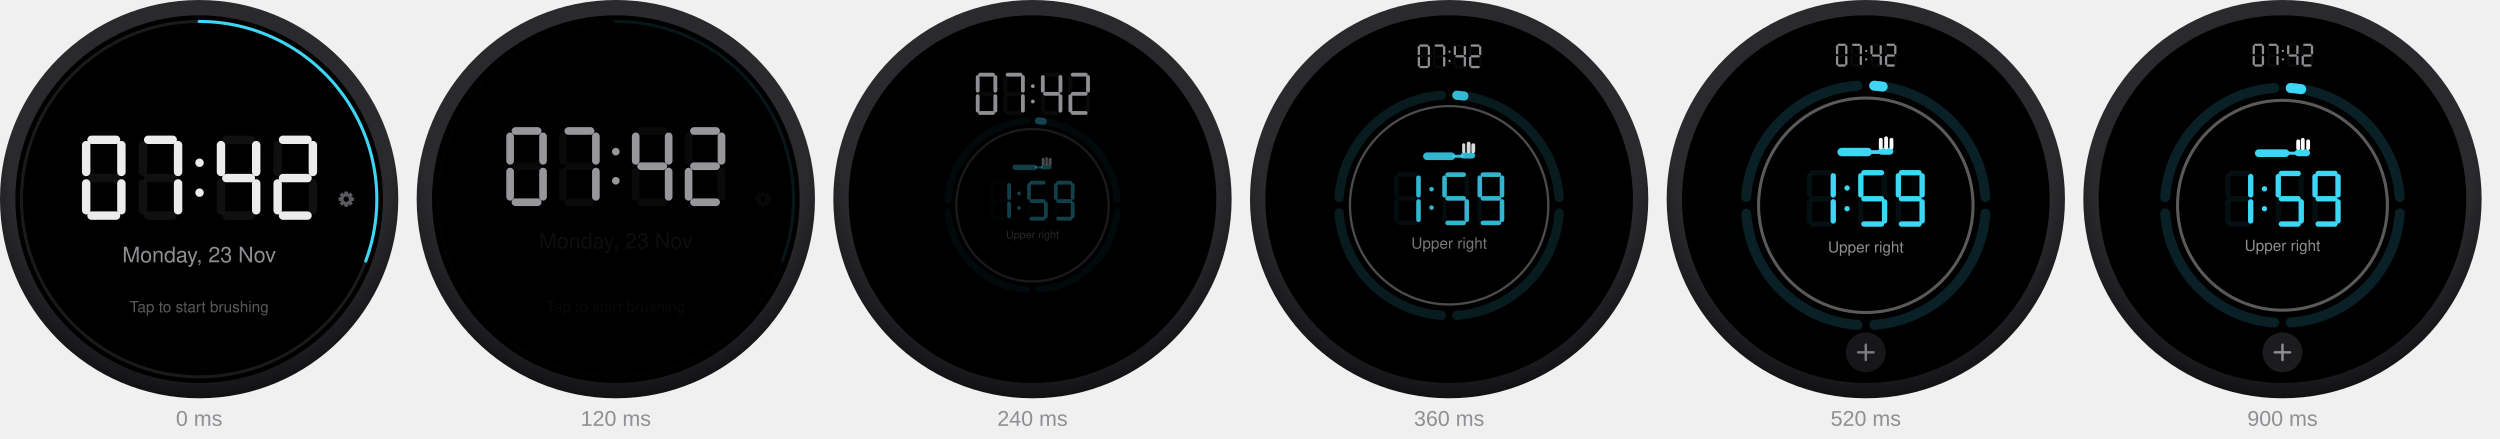
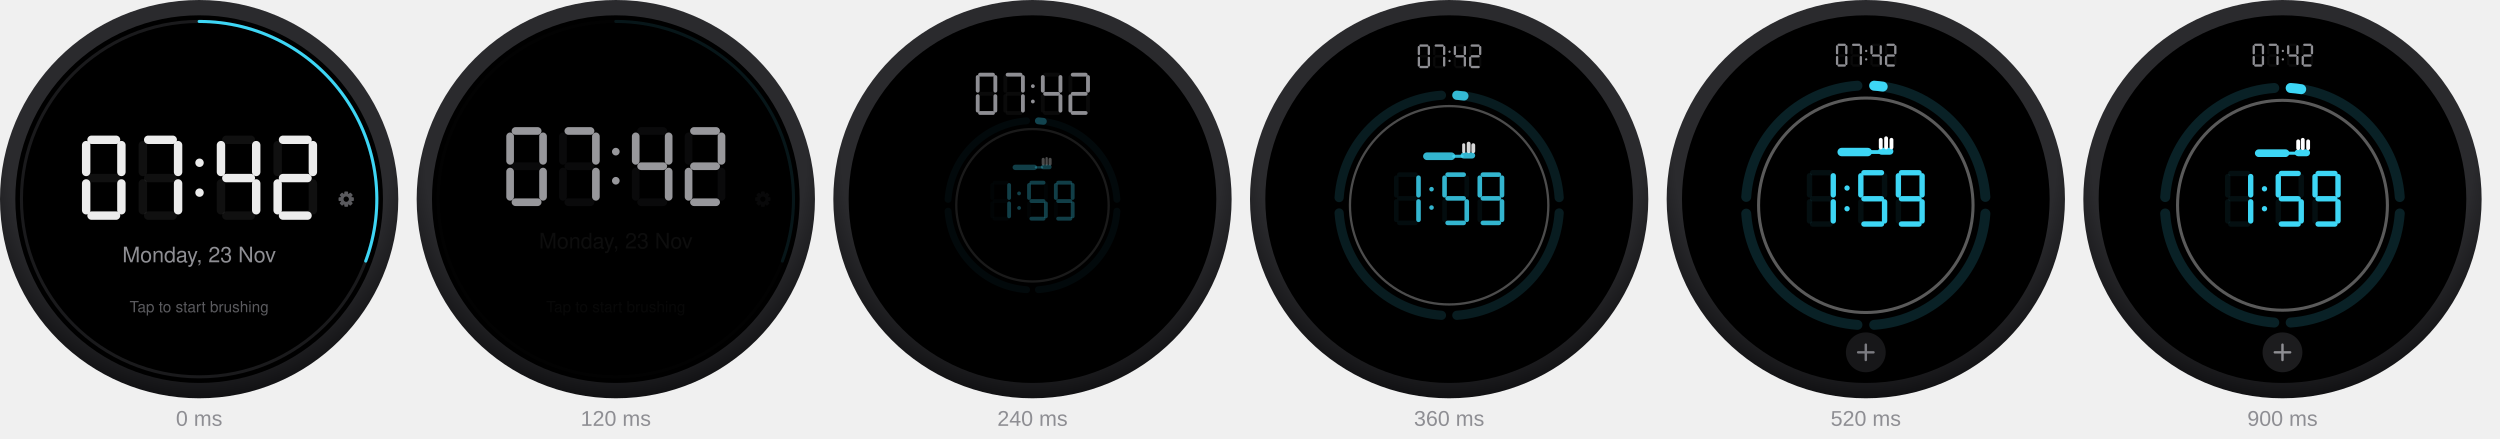
<svg xmlns="http://www.w3.org/2000/svg" width="1632" height="286" viewBox="0 0 1632 286">
  <svg x="0" y="0" width="260" height="260" viewBox="0 0 520 520">
    <defs>
      <clipPath id="screen">
        <circle cx="240" cy="240" r="240" />
      </clipPath>
      <radialGradient id="bezel" cx="50%" cy="40%" r="60%">
        <stop offset="80%" stop-color="#2A2A2D" />
        <stop offset="100%" stop-color="#111113" />
      </radialGradient>
    </defs>
    <circle cx="260" cy="260" r="260" fill="url(#bezel)" />
    <g transform="translate(20 20)" clip-path="url(#screen)">
      <rect width="480" height="480" fill="#000" />
      <circle cx="240" cy="240" r="232" fill="none" stroke="#1A1A1C" stroke-opacity="1.000" stroke-width="4" />
      <path d="M240.00 8.00 A232 232 0 0 1 457.45 320.87" fill="none" stroke="#3dd6f5" stroke-opacity="1.000" stroke-width="4" stroke-linecap="round" />
      <text x="240" y="316" font-family="Montserrat, 'Segoe UI', Helvetica, Arial, sans-serif" font-size="28" font-weight="500" fill="#8e8e93" fill-opacity="1.000" text-anchor="middle" dominant-baseline="central">Monday, 23 Nov</text>
      <text x="240" y="383" font-family="Montserrat, 'Segoe UI', Helvetica, Arial, sans-serif" font-size="20" font-weight="500" fill="#5A5A5E" fill-opacity="1.000" text-anchor="middle" dominant-baseline="central">Tap to start brushing</text>
      <g class="settings-gear" fill="#5A5A5E" opacity="1.000">
        <rect x="429.5" y="230" width="5" height="6" rx="1" transform="rotate(0 432 240)" />
        <rect x="429.5" y="230" width="5" height="6" rx="1" transform="rotate(45 432 240)" />
        <rect x="429.5" y="230" width="5" height="6" rx="1" transform="rotate(90 432 240)" />
        <rect x="429.5" y="230" width="5" height="6" rx="1" transform="rotate(135 432 240)" />
        <rect x="429.5" y="230" width="5" height="6" rx="1" transform="rotate(180 432 240)" />
        <rect x="429.5" y="230" width="5" height="6" rx="1" transform="rotate(225 432 240)" />
        <rect x="429.5" y="230" width="5" height="6" rx="1" transform="rotate(270 432 240)" />
        <rect x="429.5" y="230" width="5" height="6" rx="1" transform="rotate(315 432 240)" />
        <circle cx="432" cy="240" r="5.5" fill="none" stroke="#5A5A5E" stroke-width="4" />
      </g>
      <rect x="94" y="157" width="43" height="11" rx="5.5" fill="#ececec" fill-opacity="1.000" />
      <rect x="133" y="164" width="11" height="46" rx="5.5" fill="#ececec" fill-opacity="1.000" />
      <rect x="133" y="214" width="11" height="46" rx="5.5" fill="#ececec" fill-opacity="1.000" />
      <rect x="94" y="256" width="43" height="11" rx="5.5" fill="#ececec" fill-opacity="1.000" />
      <rect x="87" y="214" width="11" height="46" rx="5.5" fill="#ececec" fill-opacity="1.000" />
      <rect x="87" y="164" width="11" height="46" rx="5.5" fill="#ececec" fill-opacity="1.000" />
      <rect x="94" y="207" width="43" height="11" rx="5.5" fill="#ececec" fill-opacity="0.071" />
      <rect x="168" y="157" width="43" height="11" rx="5.5" fill="#ececec" fill-opacity="1.000" />
      <rect x="207" y="164" width="11" height="46" rx="5.5" fill="#ececec" fill-opacity="1.000" />
      <rect x="207" y="214" width="11" height="46" rx="5.5" fill="#ececec" fill-opacity="1.000" />
      <rect x="168" y="256" width="43" height="11" rx="5.5" fill="#ececec" fill-opacity="0.071" />
      <rect x="161" y="214" width="11" height="46" rx="5.5" fill="#ececec" fill-opacity="0.071" />
      <rect x="161" y="164" width="11" height="46" rx="5.5" fill="#ececec" fill-opacity="0.071" />
      <rect x="168" y="207" width="43" height="11" rx="5.5" fill="#ececec" fill-opacity="0.071" />
      <rect x="235" y="187" width="11" height="11" rx="5.5" fill="#ececec" fill-opacity="1.000" />
      <rect x="235" y="226" width="11" height="11" rx="5.5" fill="#ececec" fill-opacity="1.000" />
      <rect x="270" y="157" width="43" height="11" rx="5.5" fill="#ececec" fill-opacity="0.071" />
      <rect x="309" y="164" width="11" height="46" rx="5.5" fill="#ececec" fill-opacity="1.000" />
      <rect x="309" y="214" width="11" height="46" rx="5.5" fill="#ececec" fill-opacity="1.000" />
      <rect x="270" y="256" width="43" height="11" rx="5.5" fill="#ececec" fill-opacity="0.071" />
      <rect x="263" y="214" width="11" height="46" rx="5.5" fill="#ececec" fill-opacity="0.071" />
      <rect x="263" y="164" width="11" height="46" rx="5.5" fill="#ececec" fill-opacity="1.000" />
      <rect x="270" y="207" width="43" height="11" rx="5.5" fill="#ececec" fill-opacity="1.000" />
      <rect x="344" y="157" width="43" height="11" rx="5.5" fill="#ececec" fill-opacity="1.000" />
      <rect x="383" y="164" width="11" height="46" rx="5.5" fill="#ececec" fill-opacity="1.000" />
      <rect x="383" y="214" width="11" height="46" rx="5.5" fill="#ececec" fill-opacity="0.071" />
      <rect x="344" y="256" width="43" height="11" rx="5.5" fill="#ececec" fill-opacity="1.000" />
      <rect x="337" y="214" width="11" height="46" rx="5.5" fill="#ececec" fill-opacity="1.000" />
      <rect x="337" y="164" width="11" height="46" rx="5.5" fill="#ececec" fill-opacity="0.071" />
      <rect x="344" y="207" width="43" height="11" rx="5.5" fill="#ececec" fill-opacity="1.000" />
    </g>
  </svg>
  <text x="130" y="278" font-family="Segoe UI, Arial" font-size="14" fill="#8E8E93" text-anchor="middle">0 ms</text>
  <svg x="272" y="0" width="260" height="260" viewBox="0 0 520 520">
    <defs>
      <clipPath id="screen">
        <circle cx="240" cy="240" r="240" />
      </clipPath>
      <radialGradient id="bezel" cx="50%" cy="40%" r="60%">
        <stop offset="80%" stop-color="#2A2A2D" />
        <stop offset="100%" stop-color="#111113" />
      </radialGradient>
    </defs>
    <circle cx="260" cy="260" r="260" fill="url(#bezel)" />
    <g transform="translate(20 20)" clip-path="url(#screen)">
      <rect width="480" height="480" fill="#000" />
      <circle cx="240" cy="240" r="232" fill="none" stroke="#1A1A1C" stroke-opacity="0.094" stroke-width="4" />
      <path d="M240.00 8.00 A232 232 0 0 1 457.45 320.87" fill="none" stroke="#3dd6f5" stroke-opacity="0.094" stroke-width="4" stroke-linecap="round" />
      <text x="240" y="298" font-family="Montserrat, 'Segoe UI', Helvetica, Arial, sans-serif" font-size="28" font-weight="500" fill="#8e8e93" fill-opacity="0.094" text-anchor="middle" dominant-baseline="central">Monday, 23 Nov</text>
      <text x="240" y="383" font-family="Montserrat, 'Segoe UI', Helvetica, Arial, sans-serif" font-size="20" font-weight="500" fill="#5A5A5E" fill-opacity="0.094" text-anchor="middle" dominant-baseline="central">Tap to start brushing</text>
      <g class="settings-gear" fill="#5A5A5E" opacity="0.094">
        <rect x="429.5" y="230" width="5" height="6" rx="1" transform="rotate(0 432 240)" />
        <rect x="429.5" y="230" width="5" height="6" rx="1" transform="rotate(45 432 240)" />
        <rect x="429.5" y="230" width="5" height="6" rx="1" transform="rotate(90 432 240)" />
        <rect x="429.5" y="230" width="5" height="6" rx="1" transform="rotate(135 432 240)" />
        <rect x="429.5" y="230" width="5" height="6" rx="1" transform="rotate(180 432 240)" />
        <rect x="429.5" y="230" width="5" height="6" rx="1" transform="rotate(225 432 240)" />
        <rect x="429.5" y="230" width="5" height="6" rx="1" transform="rotate(270 432 240)" />
        <rect x="429.5" y="230" width="5" height="6" rx="1" transform="rotate(315 432 240)" />
        <circle cx="432" cy="240" r="5.5" fill="none" stroke="#5A5A5E" stroke-width="4" />
      </g>
      <rect x="104" y="146" width="39" height="10" rx="5" fill="#97979b" fill-opacity="1.000" />
      <rect x="140" y="153" width="10" height="42" rx="5" fill="#97979b" fill-opacity="1.000" />
      <rect x="140" y="199" width="10" height="43" rx="5" fill="#97979b" fill-opacity="1.000" />
      <rect x="104" y="239" width="39" height="10" rx="5" fill="#97979b" fill-opacity="1.000" />
      <rect x="97" y="199" width="10" height="43" rx="5" fill="#97979b" fill-opacity="1.000" />
      <rect x="97" y="153" width="10" height="42" rx="5" fill="#97979b" fill-opacity="1.000" />
      <rect x="104" y="192" width="39" height="10" rx="5" fill="#97979b" fill-opacity="0.071" />
      <rect x="173" y="146" width="39" height="10" rx="5" fill="#97979b" fill-opacity="1.000" />
      <rect x="209" y="153" width="10" height="42" rx="5" fill="#97979b" fill-opacity="1.000" />
      <rect x="209" y="199" width="10" height="43" rx="5" fill="#97979b" fill-opacity="1.000" />
      <rect x="173" y="239" width="39" height="10" rx="5" fill="#97979b" fill-opacity="0.071" />
      <rect x="166" y="199" width="10" height="43" rx="5" fill="#97979b" fill-opacity="0.071" />
      <rect x="166" y="153" width="10" height="42" rx="5" fill="#97979b" fill-opacity="0.071" />
      <rect x="173" y="192" width="39" height="10" rx="5" fill="#97979b" fill-opacity="0.071" />
      <rect x="235" y="173" width="10" height="10" rx="5" fill="#97979b" fill-opacity="1.000" />
      <rect x="235" y="211" width="10" height="10" rx="5" fill="#97979b" fill-opacity="1.000" />
      <rect x="268" y="146" width="39" height="10" rx="5" fill="#97979b" fill-opacity="0.071" />
      <rect x="304" y="153" width="10" height="42" rx="5" fill="#97979b" fill-opacity="1.000" />
      <rect x="304" y="199" width="10" height="43" rx="5" fill="#97979b" fill-opacity="1.000" />
      <rect x="268" y="239" width="39" height="10" rx="5" fill="#97979b" fill-opacity="0.071" />
      <rect x="261" y="199" width="10" height="43" rx="5" fill="#97979b" fill-opacity="0.071" />
      <rect x="261" y="153" width="10" height="42" rx="5" fill="#97979b" fill-opacity="1.000" />
      <rect x="268" y="192" width="39" height="10" rx="5" fill="#97979b" fill-opacity="1.000" />
      <rect x="337" y="146" width="39" height="10" rx="5" fill="#97979b" fill-opacity="1.000" />
      <rect x="373" y="153" width="10" height="42" rx="5" fill="#97979b" fill-opacity="1.000" />
      <rect x="373" y="199" width="10" height="43" rx="5" fill="#97979b" fill-opacity="0.071" />
      <rect x="337" y="239" width="39" height="10" rx="5" fill="#97979b" fill-opacity="1.000" />
      <rect x="330" y="199" width="10" height="43" rx="5" fill="#97979b" fill-opacity="1.000" />
      <rect x="330" y="153" width="10" height="42" rx="5" fill="#97979b" fill-opacity="0.071" />
      <rect x="337" y="192" width="39" height="10" rx="5" fill="#97979b" fill-opacity="1.000" />
    </g>
  </svg>
  <text x="402" y="278" font-family="Segoe UI, Arial" font-size="14" fill="#8E8E93" text-anchor="middle">120 ms</text>
  <svg x="544" y="0" width="260" height="260" viewBox="0 0 520 520">
    <defs>
      <clipPath id="screen">
        <circle cx="240" cy="240" r="240" />
      </clipPath>
      <radialGradient id="bezel" cx="50%" cy="40%" r="60%">
        <stop offset="80%" stop-color="#2A2A2D" />
        <stop offset="100%" stop-color="#111113" />
      </radialGradient>
    </defs>
    <circle cx="260" cy="260" r="260" fill="url(#bezel)" />
    <g transform="translate(20 20)" clip-path="url(#screen)">
      <rect width="480" height="480" fill="#000" />
      <rect x="169" y="75" width="22" height="5" rx="2.5" fill="#8e8e93" fill-opacity="1.000" />
      <rect x="189" y="78" width="5" height="23" rx="2.5" fill="#8e8e93" fill-opacity="1.000" />
      <rect x="189" y="103" width="5" height="24" rx="2.5" fill="#8e8e93" fill-opacity="1.000" />
      <rect x="169" y="125" width="22" height="5" rx="2.5" fill="#8e8e93" fill-opacity="1.000" />
      <rect x="166" y="103" width="5" height="24" rx="2.5" fill="#8e8e93" fill-opacity="1.000" />
      <rect x="166" y="78" width="5" height="23" rx="2.5" fill="#8e8e93" fill-opacity="1.000" />
      <rect x="169" y="100" width="22" height="5" rx="2.5" fill="#8e8e93" fill-opacity="0.071" />
      <rect x="205" y="75" width="22" height="5" rx="2.5" fill="#8e8e93" fill-opacity="1.000" />
      <rect x="225" y="78" width="5" height="23" rx="2.5" fill="#8e8e93" fill-opacity="1.000" />
      <rect x="225" y="103" width="5" height="24" rx="2.5" fill="#8e8e93" fill-opacity="1.000" />
      <rect x="205" y="125" width="22" height="5" rx="2.5" fill="#8e8e93" fill-opacity="0.071" />
      <rect x="202" y="103" width="5" height="24" rx="2.5" fill="#8e8e93" fill-opacity="0.071" />
      <rect x="202" y="78" width="5" height="23" rx="2.5" fill="#8e8e93" fill-opacity="0.071" />
      <rect x="205" y="100" width="22" height="5" rx="2.5" fill="#8e8e93" fill-opacity="0.071" />
      <rect x="238" y="90" width="5" height="5" rx="2.5" fill="#8e8e93" fill-opacity="1.000" />
      <rect x="238" y="110" width="5" height="5" rx="2.5" fill="#8e8e93" fill-opacity="1.000" />
      <rect x="254" y="75" width="22" height="5" rx="2.5" fill="#8e8e93" fill-opacity="0.071" />
      <rect x="274" y="78" width="5" height="23" rx="2.5" fill="#8e8e93" fill-opacity="1.000" />
      <rect x="274" y="103" width="5" height="24" rx="2.5" fill="#8e8e93" fill-opacity="1.000" />
      <rect x="254" y="125" width="22" height="5" rx="2.5" fill="#8e8e93" fill-opacity="0.071" />
      <rect x="251" y="103" width="5" height="24" rx="2.5" fill="#8e8e93" fill-opacity="0.071" />
      <rect x="251" y="78" width="5" height="23" rx="2.5" fill="#8e8e93" fill-opacity="1.000" />
      <rect x="254" y="100" width="22" height="5" rx="2.5" fill="#8e8e93" fill-opacity="1.000" />
      <rect x="290" y="75" width="22" height="5" rx="2.5" fill="#8e8e93" fill-opacity="1.000" />
      <rect x="310" y="78" width="5" height="23" rx="2.5" fill="#8e8e93" fill-opacity="1.000" />
      <rect x="310" y="103" width="5" height="24" rx="2.5" fill="#8e8e93" fill-opacity="0.071" />
      <rect x="290" y="125" width="22" height="5" rx="2.5" fill="#8e8e93" fill-opacity="1.000" />
      <rect x="287" y="103" width="5" height="24" rx="2.5" fill="#8e8e93" fill-opacity="1.000" />
      <rect x="287" y="78" width="5" height="23" rx="2.5" fill="#8e8e93" fill-opacity="0.071" />
      <rect x="290" y="100" width="22" height="5" rx="2.5" fill="#8e8e93" fill-opacity="1.000" />
      <path d="M247.71 137.77 A110.5 110.5 0 0 1 350.23 240.29" fill="none" stroke="#3DD6F5" stroke-opacity="0.046" stroke-width="9" stroke-linecap="round" />
      <path d="M247.71 137.77 A110.5 110.5 0 0 1 254.16 138.41" fill="none" stroke="#3DD6F5" stroke-opacity="0.292" stroke-width="9" stroke-linecap="round" />
      <path d="M350.23 255.71 A110.5 110.5 0 0 1 247.71 358.23" fill="none" stroke="#3DD6F5" stroke-opacity="0.046" stroke-width="9" stroke-linecap="round" />
      <path d="M232.29 358.23 A110.5 110.5 0 0 1 129.77 255.71" fill="none" stroke="#3DD6F5" stroke-opacity="0.046" stroke-width="9" stroke-linecap="round" />
      <path d="M129.77 240.29 A110.5 110.5 0 0 1 232.29 137.77" fill="none" stroke="#3DD6F5" stroke-opacity="0.046" stroke-width="9" stroke-linecap="round" />
      <circle cx="240" cy="248" r="99.5" fill="none" stroke="#FFFFFF" stroke-opacity="0.103" stroke-width="3" />
      <rect x="214" y="195" width="32" height="7" rx="3.5" fill="#3DD6F5" fill-opacity="0.292" />
      <rect x="243" y="197" width="11" height="3" rx="1.5" fill="#3DD6F5" fill-opacity="0.292" />
      <rect x="251" y="195" width="14" height="6" rx="3" fill="#3DD6F5" fill-opacity="0.292" />
      <rect x="252" y="186" width="4" height="10" rx="2" fill="#FFFFFF" fill-opacity="0.292" />
      <rect x="257" y="185" width="3" height="11" rx="1.5" fill="#FFFFFF" fill-opacity="0.292" />
      <rect x="261" y="186" width="4" height="10" rx="2" fill="#FFFFFF" fill-opacity="0.292" />
      <rect x="188" y="216" width="21" height="5" rx="2.5" fill="#3DD6F5" fill-opacity="0.021" />
      <rect x="207" y="219" width="5" height="22" rx="2.5" fill="#3DD6F5" fill-opacity="0.292" />
      <rect x="207" y="243" width="5" height="22" rx="2.5" fill="#3DD6F5" fill-opacity="0.292" />
      <rect x="188" y="263" width="21" height="5" rx="2.5" fill="#3DD6F5" fill-opacity="0.021" />
      <rect x="185" y="243" width="5" height="22" rx="2.5" fill="#3DD6F5" fill-opacity="0.021" />
      <rect x="185" y="219" width="5" height="22" rx="2.5" fill="#3DD6F5" fill-opacity="0.021" />
      <rect x="188" y="240" width="21" height="5" rx="2.5" fill="#3DD6F5" fill-opacity="0.021" />
      <rect x="220" y="230" width="5" height="5" rx="2.5" fill="#3DD6F5" fill-opacity="0.292" />
      <rect x="220" y="249" width="5" height="5" rx="2.5" fill="#3DD6F5" fill-opacity="0.292" />
      <rect x="236" y="216" width="21" height="5" rx="2.5" fill="#3DD6F5" fill-opacity="0.292" />
      <rect x="255" y="219" width="5" height="22" rx="2.5" fill="#3DD6F5" fill-opacity="0.021" />
      <rect x="255" y="243" width="5" height="22" rx="2.5" fill="#3DD6F5" fill-opacity="0.292" />
      <rect x="236" y="263" width="21" height="5" rx="2.5" fill="#3DD6F5" fill-opacity="0.292" />
      <rect x="233" y="243" width="5" height="22" rx="2.5" fill="#3DD6F5" fill-opacity="0.021" />
      <rect x="233" y="219" width="5" height="22" rx="2.5" fill="#3DD6F5" fill-opacity="0.292" />
      <rect x="236" y="240" width="21" height="5" rx="2.5" fill="#3DD6F5" fill-opacity="0.292" />
      <rect x="271" y="216" width="21" height="5" rx="2.5" fill="#3DD6F5" fill-opacity="0.292" />
      <rect x="290" y="219" width="5" height="22" rx="2.5" fill="#3DD6F5" fill-opacity="0.292" />
      <rect x="290" y="243" width="5" height="22" rx="2.5" fill="#3DD6F5" fill-opacity="0.292" />
      <rect x="271" y="263" width="21" height="5" rx="2.5" fill="#3DD6F5" fill-opacity="0.292" />
      <rect x="268" y="243" width="5" height="22" rx="2.5" fill="#3DD6F5" fill-opacity="0.021" />
      <rect x="268" y="219" width="5" height="22" rx="2.5" fill="#3DD6F5" fill-opacity="0.292" />
      <rect x="271" y="240" width="21" height="5" rx="2.5" fill="#3DD6F5" fill-opacity="0.292" />
-       <text x="240" y="288" font-family="Montserrat, 'Segoe UI', Helvetica, Arial, sans-serif" font-size="14" font-weight="500" fill="#8E8E93" fill-opacity="0.292" text-anchor="middle" dominant-baseline="central">Upper right</text>
+       <text x="240" y="288" font-family="Montserrat, 'Segoe UI', Helvetica, Arial, sans-serif" font-size="14" font-weight="500" fill="#8E8E93" fill-opacity="0.292" text-anchor="middle" dominant-baseline="central" />
    </g>
  </svg>
  <text x="674" y="278" font-family="Segoe UI, Arial" font-size="14" fill="#8E8E93" text-anchor="middle">240 ms</text>
  <svg x="816" y="0" width="260" height="260" viewBox="0 0 520 520">
    <defs>
      <clipPath id="screen">
        <circle cx="240" cy="240" r="240" />
      </clipPath>
      <radialGradient id="bezel" cx="50%" cy="40%" r="60%">
        <stop offset="80%" stop-color="#2A2A2D" />
        <stop offset="100%" stop-color="#111113" />
      </radialGradient>
    </defs>
    <circle cx="260" cy="260" r="260" fill="url(#bezel)" />
    <g transform="translate(20 20)" clip-path="url(#screen)">
      <rect width="480" height="480" fill="#000" />
      <rect x="201" y="38" width="12" height="3" rx="1.5" fill="#8e8e93" fill-opacity="1.000" />
      <rect x="212" y="40" width="3" height="12" rx="1.5" fill="#8e8e93" fill-opacity="1.000" />
      <rect x="212" y="54" width="3" height="13" rx="1.5" fill="#8e8e93" fill-opacity="1.000" />
      <rect x="201" y="66" width="12" height="3" rx="1.5" fill="#8e8e93" fill-opacity="1.000" />
      <rect x="199" y="54" width="3" height="13" rx="1.5" fill="#8e8e93" fill-opacity="1.000" />
      <rect x="199" y="40" width="3" height="12" rx="1.5" fill="#8e8e93" fill-opacity="1.000" />
      <rect x="201" y="52" width="12" height="3" rx="1.5" fill="#8e8e93" fill-opacity="0.071" />
      <rect x="221" y="38" width="12" height="3" rx="1.5" fill="#8e8e93" fill-opacity="1.000" />
      <rect x="232" y="40" width="3" height="12" rx="1.5" fill="#8e8e93" fill-opacity="1.000" />
      <rect x="232" y="54" width="3" height="13" rx="1.5" fill="#8e8e93" fill-opacity="1.000" />
      <rect x="221" y="66" width="12" height="3" rx="1.5" fill="#8e8e93" fill-opacity="0.071" />
      <rect x="219" y="54" width="3" height="13" rx="1.5" fill="#8e8e93" fill-opacity="0.071" />
      <rect x="219" y="40" width="3" height="12" rx="1.5" fill="#8e8e93" fill-opacity="0.071" />
      <rect x="221" y="52" width="12" height="3" rx="1.5" fill="#8e8e93" fill-opacity="0.071" />
      <rect x="239" y="46" width="3" height="3" rx="1.5" fill="#8e8e93" fill-opacity="1.000" />
      <rect x="239" y="58" width="3" height="3" rx="1.5" fill="#8e8e93" fill-opacity="1.000" />
      <rect x="248" y="38" width="12" height="3" rx="1.5" fill="#8e8e93" fill-opacity="0.071" />
      <rect x="259" y="40" width="3" height="12" rx="1.5" fill="#8e8e93" fill-opacity="1.000" />
      <rect x="259" y="54" width="3" height="13" rx="1.5" fill="#8e8e93" fill-opacity="1.000" />
      <rect x="248" y="66" width="12" height="3" rx="1.5" fill="#8e8e93" fill-opacity="0.071" />
      <rect x="246" y="54" width="3" height="13" rx="1.5" fill="#8e8e93" fill-opacity="0.071" />
      <rect x="246" y="40" width="3" height="12" rx="1.5" fill="#8e8e93" fill-opacity="1.000" />
      <rect x="248" y="52" width="12" height="3" rx="1.5" fill="#8e8e93" fill-opacity="1.000" />
      <rect x="268" y="38" width="12" height="3" rx="1.5" fill="#8e8e93" fill-opacity="1.000" />
      <rect x="279" y="40" width="3" height="12" rx="1.5" fill="#8e8e93" fill-opacity="1.000" />
      <rect x="279" y="54" width="3" height="13" rx="1.5" fill="#8e8e93" fill-opacity="0.071" />
      <rect x="268" y="66" width="12" height="3" rx="1.5" fill="#8e8e93" fill-opacity="1.000" />
      <rect x="266" y="54" width="3" height="13" rx="1.5" fill="#8e8e93" fill-opacity="1.000" />
      <rect x="266" y="40" width="3" height="12" rx="1.5" fill="#8e8e93" fill-opacity="0.071" />
      <rect x="268" y="52" width="12" height="3" rx="1.5" fill="#8e8e93" fill-opacity="1.000" />
      <path d="M250.04 104.35 A144 144 0 0 1 383.65 237.96" fill="none" stroke="#3DD6F5" stroke-opacity="0.133" stroke-width="12" stroke-linecap="round" />
      <path d="M250.04 104.35 A144 144 0 0 1 259.27 105.30" fill="none" stroke="#3DD6F5" stroke-opacity="0.845" stroke-width="12" stroke-linecap="round" />
      <path d="M383.65 258.04 A144 144 0 0 1 250.04 391.65" fill="none" stroke="#3DD6F5" stroke-opacity="0.133" stroke-width="12" stroke-linecap="round" />
      <path d="M229.96 391.65 A144 144 0 0 1 96.35 258.04" fill="none" stroke="#3DD6F5" stroke-opacity="0.133" stroke-width="12" stroke-linecap="round" />
      <path d="M96.35 237.96 A144 144 0 0 1 229.96 104.35" fill="none" stroke="#3DD6F5" stroke-opacity="0.133" stroke-width="12" stroke-linecap="round" />
      <circle cx="240" cy="248" r="129.5" fill="none" stroke="#FFFFFF" stroke-opacity="0.298" stroke-width="3" />
      <rect x="206" y="179" width="42" height="10" rx="5" fill="#3DD6F5" fill-opacity="0.845" />
      <rect x="244" y="182" width="15" height="4" rx="2" fill="#3DD6F5" fill-opacity="0.845" />
      <rect x="255" y="179" width="19" height="8" rx="4" fill="#3DD6F5" fill-opacity="0.845" />
      <rect x="257" y="167" width="4" height="13" rx="2" fill="#FFFFFF" fill-opacity="0.845" />
      <rect x="263" y="165" width="5" height="15" rx="2.5" fill="#FFFFFF" fill-opacity="0.845" />
      <rect x="269" y="167" width="5" height="13" rx="2.5" fill="#FFFFFF" fill-opacity="0.845" />
      <rect x="172" y="205" width="27" height="6" rx="3" fill="#3DD6F5" fill-opacity="0.060" />
      <rect x="197" y="209" width="6" height="29" rx="3" fill="#3DD6F5" fill-opacity="0.845" />
      <rect x="197" y="240" width="6" height="30" rx="3" fill="#3DD6F5" fill-opacity="0.845" />
      <rect x="172" y="268" width="27" height="6" rx="3" fill="#3DD6F5" fill-opacity="0.060" />
      <rect x="168" y="240" width="6" height="30" rx="3" fill="#3DD6F5" fill-opacity="0.060" />
      <rect x="168" y="209" width="6" height="29" rx="3" fill="#3DD6F5" fill-opacity="0.060" />
      <rect x="172" y="236" width="27" height="6" rx="3" fill="#3DD6F5" fill-opacity="0.060" />
      <rect x="214" y="224" width="6" height="6" rx="3" fill="#3DD6F5" fill-opacity="0.845" />
      <rect x="214" y="248" width="6" height="6" rx="3" fill="#3DD6F5" fill-opacity="0.845" />
      <rect x="235" y="205" width="27" height="6" rx="3" fill="#3DD6F5" fill-opacity="0.845" />
      <rect x="260" y="209" width="6" height="29" rx="3" fill="#3DD6F5" fill-opacity="0.060" />
      <rect x="260" y="240" width="6" height="30" rx="3" fill="#3DD6F5" fill-opacity="0.845" />
      <rect x="235" y="268" width="27" height="6" rx="3" fill="#3DD6F5" fill-opacity="0.845" />
      <rect x="231" y="240" width="6" height="30" rx="3" fill="#3DD6F5" fill-opacity="0.060" />
      <rect x="231" y="209" width="6" height="29" rx="3" fill="#3DD6F5" fill-opacity="0.845" />
      <rect x="235" y="236" width="27" height="6" rx="3" fill="#3DD6F5" fill-opacity="0.845" />
      <rect x="281" y="205" width="27" height="6" rx="3" fill="#3DD6F5" fill-opacity="0.845" />
      <rect x="306" y="209" width="6" height="29" rx="3" fill="#3DD6F5" fill-opacity="0.845" />
      <rect x="306" y="240" width="6" height="30" rx="3" fill="#3DD6F5" fill-opacity="0.845" />
      <rect x="281" y="268" width="27" height="6" rx="3" fill="#3DD6F5" fill-opacity="0.845" />
      <rect x="277" y="240" width="6" height="30" rx="3" fill="#3DD6F5" fill-opacity="0.060" />
      <rect x="277" y="209" width="6" height="29" rx="3" fill="#3DD6F5" fill-opacity="0.845" />
      <rect x="281" y="236" width="27" height="6" rx="3" fill="#3DD6F5" fill-opacity="0.845" />
-       <text x="240" y="300" font-family="Montserrat, 'Segoe UI', Helvetica, Arial, sans-serif" font-size="20" font-weight="500" fill="#8E8E93" fill-opacity="0.845" text-anchor="middle" dominant-baseline="central">Upper right</text>
+       <text x="240" y="300" font-family="Montserrat, 'Segoe UI', Helvetica, Arial, sans-serif" font-size="20" font-weight="500" fill="#8E8E93" fill-opacity="0.845" text-anchor="middle" dominant-baseline="central" />
    </g>
  </svg>
  <text x="946" y="278" font-family="Segoe UI, Arial" font-size="14" fill="#8E8E93" text-anchor="middle">360 ms</text>
  <svg x="1088" y="0" width="260" height="260" viewBox="0 0 520 520">
    <defs>
      <clipPath id="screen">
        <circle cx="240" cy="240" r="240" />
      </clipPath>
      <radialGradient id="bezel" cx="50%" cy="40%" r="60%">
        <stop offset="80%" stop-color="#2A2A2D" />
        <stop offset="100%" stop-color="#111113" />
      </radialGradient>
    </defs>
    <circle cx="260" cy="260" r="260" fill="url(#bezel)" />
    <g transform="translate(20 20)" clip-path="url(#screen)">
      <rect width="480" height="480" fill="#000" />
      <rect x="203" y="37" width="11" height="3" rx="1.5" fill="#8e8e93" fill-opacity="1.000" />
      <rect x="213" y="39" width="3" height="12" rx="1.5" fill="#8e8e93" fill-opacity="1.000" />
      <rect x="213" y="53" width="3" height="12" rx="1.5" fill="#8e8e93" fill-opacity="1.000" />
      <rect x="203" y="64" width="11" height="3" rx="1.5" fill="#8e8e93" fill-opacity="1.000" />
      <rect x="201" y="53" width="3" height="12" rx="1.5" fill="#8e8e93" fill-opacity="1.000" />
      <rect x="201" y="39" width="3" height="12" rx="1.5" fill="#8e8e93" fill-opacity="1.000" />
      <rect x="203" y="51" width="11" height="3" rx="1.5" fill="#8e8e93" fill-opacity="0.071" />
      <rect x="222" y="37" width="11" height="3" rx="1.5" fill="#8e8e93" fill-opacity="1.000" />
      <rect x="232" y="39" width="3" height="12" rx="1.5" fill="#8e8e93" fill-opacity="1.000" />
      <rect x="232" y="53" width="3" height="12" rx="1.5" fill="#8e8e93" fill-opacity="1.000" />
      <rect x="222" y="64" width="11" height="3" rx="1.5" fill="#8e8e93" fill-opacity="0.071" />
      <rect x="220" y="53" width="3" height="12" rx="1.5" fill="#8e8e93" fill-opacity="0.071" />
      <rect x="220" y="39" width="3" height="12" rx="1.5" fill="#8e8e93" fill-opacity="0.071" />
      <rect x="222" y="51" width="11" height="3" rx="1.5" fill="#8e8e93" fill-opacity="0.071" />
      <rect x="239" y="45" width="3" height="3" rx="1.5" fill="#8e8e93" fill-opacity="1.000" />
      <rect x="239" y="56" width="3" height="3" rx="1.5" fill="#8e8e93" fill-opacity="1.000" />
      <rect x="248" y="37" width="11" height="3" rx="1.5" fill="#8e8e93" fill-opacity="0.071" />
      <rect x="258" y="39" width="3" height="12" rx="1.5" fill="#8e8e93" fill-opacity="1.000" />
      <rect x="258" y="53" width="3" height="12" rx="1.5" fill="#8e8e93" fill-opacity="1.000" />
      <rect x="248" y="64" width="11" height="3" rx="1.5" fill="#8e8e93" fill-opacity="0.071" />
      <rect x="246" y="53" width="3" height="12" rx="1.5" fill="#8e8e93" fill-opacity="0.071" />
      <rect x="246" y="39" width="3" height="12" rx="1.5" fill="#8e8e93" fill-opacity="1.000" />
      <rect x="248" y="51" width="11" height="3" rx="1.5" fill="#8e8e93" fill-opacity="1.000" />
      <rect x="267" y="37" width="11" height="3" rx="1.5" fill="#8e8e93" fill-opacity="1.000" />
      <rect x="277" y="39" width="3" height="12" rx="1.5" fill="#8e8e93" fill-opacity="1.000" />
      <rect x="277" y="53" width="3" height="12" rx="1.5" fill="#8e8e93" fill-opacity="0.071" />
      <rect x="267" y="64" width="11" height="3" rx="1.5" fill="#8e8e93" fill-opacity="1.000" />
      <rect x="265" y="53" width="3" height="12" rx="1.5" fill="#8e8e93" fill-opacity="1.000" />
      <rect x="265" y="39" width="3" height="12" rx="1.5" fill="#8e8e93" fill-opacity="0.071" />
      <rect x="267" y="51" width="11" height="3" rx="1.5" fill="#8e8e93" fill-opacity="1.000" />
      <path d="M250.92 91.88 A156.5 156.5 0 0 1 396.12 237.08" fill="none" stroke="#3DD6F5" stroke-opacity="0.157" stroke-width="13" stroke-linecap="round" />
      <path d="M250.92 91.88 A156.5 156.5 0 0 1 262.05 93.06" fill="none" stroke="#3DD6F5" stroke-opacity="1.000" stroke-width="13" stroke-linecap="round" />
      <path d="M396.12 258.92 A156.5 156.5 0 0 1 250.92 404.12" fill="none" stroke="#3DD6F5" stroke-opacity="0.157" stroke-width="13" stroke-linecap="round" />
      <path d="M229.08 404.12 A156.5 156.5 0 0 1 83.88 258.92" fill="none" stroke="#3DD6F5" stroke-opacity="0.157" stroke-width="13" stroke-linecap="round" />
      <path d="M83.88 237.08 A156.5 156.5 0 0 1 229.08 91.88" fill="none" stroke="#3DD6F5" stroke-opacity="0.157" stroke-width="13" stroke-linecap="round" />
      <circle cx="240" cy="248" r="140" fill="none" stroke="#FFFFFF" stroke-opacity="0.353" stroke-width="4" />
      <rect x="203" y="173" width="45" height="11" rx="5.5" fill="#3DD6F5" fill-opacity="1.000" />
      <rect x="244" y="176" width="16" height="5" rx="2.5" fill="#3DD6F5" fill-opacity="1.000" />
      <rect x="256" y="173" width="20" height="9" rx="4.5" fill="#3DD6F5" fill-opacity="1.000" />
      <rect x="257" y="160" width="5" height="15" rx="2.5" fill="#FFFFFF" fill-opacity="1.000" />
      <rect x="264" y="158" width="5" height="17" rx="2.5" fill="#FFFFFF" fill-opacity="1.000" />
      <rect x="271" y="160" width="5" height="15" rx="2.5" fill="#FFFFFF" fill-opacity="1.000" />
      <rect x="167" y="202" width="30" height="7" rx="3.5" fill="#3DD6F5" fill-opacity="0.071" />
      <rect x="194" y="206" width="7" height="32" rx="3.5" fill="#3DD6F5" fill-opacity="1.000" />
      <rect x="194" y="240" width="7" height="32" rx="3.5" fill="#3DD6F5" fill-opacity="1.000" />
      <rect x="167" y="269" width="30" height="7" rx="3.5" fill="#3DD6F5" fill-opacity="0.071" />
      <rect x="163" y="240" width="7" height="32" rx="3.5" fill="#3DD6F5" fill-opacity="0.071" />
      <rect x="163" y="206" width="7" height="32" rx="3.5" fill="#3DD6F5" fill-opacity="0.071" />
      <rect x="167" y="236" width="30" height="7" rx="3.5" fill="#3DD6F5" fill-opacity="0.071" />
      <rect x="212" y="222" width="7" height="7" rx="3.5" fill="#3DD6F5" fill-opacity="1.000" />
      <rect x="212" y="249" width="7" height="7" rx="3.5" fill="#3DD6F5" fill-opacity="1.000" />
      <rect x="234" y="202" width="30" height="7" rx="3.5" fill="#3DD6F5" fill-opacity="1.000" />
      <rect x="261" y="206" width="7" height="32" rx="3.5" fill="#3DD6F5" fill-opacity="0.071" />
      <rect x="261" y="240" width="7" height="32" rx="3.5" fill="#3DD6F5" fill-opacity="1.000" />
      <rect x="234" y="269" width="30" height="7" rx="3.5" fill="#3DD6F5" fill-opacity="1.000" />
      <rect x="230" y="240" width="7" height="32" rx="3.5" fill="#3DD6F5" fill-opacity="0.071" />
      <rect x="230" y="206" width="7" height="32" rx="3.5" fill="#3DD6F5" fill-opacity="1.000" />
      <rect x="234" y="236" width="30" height="7" rx="3.5" fill="#3DD6F5" fill-opacity="1.000" />
      <rect x="283" y="202" width="30" height="7" rx="3.5" fill="#3DD6F5" fill-opacity="1.000" />
      <rect x="310" y="206" width="7" height="32" rx="3.5" fill="#3DD6F5" fill-opacity="1.000" />
      <rect x="310" y="240" width="7" height="32" rx="3.5" fill="#3DD6F5" fill-opacity="1.000" />
      <rect x="283" y="269" width="30" height="7" rx="3.5" fill="#3DD6F5" fill-opacity="1.000" />
      <rect x="279" y="240" width="7" height="32" rx="3.5" fill="#3DD6F5" fill-opacity="0.071" />
      <rect x="279" y="206" width="7" height="32" rx="3.5" fill="#3DD6F5" fill-opacity="1.000" />
      <rect x="283" y="236" width="30" height="7" rx="3.5" fill="#3DD6F5" fill-opacity="1.000" />
-       <text x="240" y="305" font-family="Montserrat, 'Segoe UI', Helvetica, Arial, sans-serif" font-size="20" font-weight="500" fill="#8E8E93" fill-opacity="1.000" text-anchor="middle" dominant-baseline="central">Upper right</text>
+       <text x="240" y="305" font-family="Montserrat, 'Segoe UI', Helvetica, Arial, sans-serif" font-size="20" font-weight="500" fill="#8E8E93" fill-opacity="1.000" text-anchor="middle" dominant-baseline="central" />
      <circle cx="240" cy="440" r="26" fill="#1C1C1E" fill-opacity="0.848" />
      <path d="M230 440 H250 M240 430 V450" stroke="#8E8E93" stroke-opacity="0.848" stroke-width="3.2" stroke-linecap="round" />
    </g>
  </svg>
  <text x="1218" y="278" font-family="Segoe UI, Arial" font-size="14" fill="#8E8E93" text-anchor="middle">520 ms</text>
  <svg x="1360" y="0" width="260" height="260" viewBox="0 0 520 520">
    <defs>
      <clipPath id="screen">
        <circle cx="240" cy="240" r="240" />
      </clipPath>
      <radialGradient id="bezel" cx="50%" cy="40%" r="60%">
        <stop offset="80%" stop-color="#2A2A2D" />
        <stop offset="100%" stop-color="#111113" />
      </radialGradient>
    </defs>
    <circle cx="260" cy="260" r="260" fill="url(#bezel)" />
    <g transform="translate(20 20)" clip-path="url(#screen)">
      <rect width="480" height="480" fill="#000" />
      <rect x="203" y="37" width="11" height="3" rx="1.5" fill="#8e8e93" fill-opacity="1.000" />
      <rect x="213" y="39" width="3" height="12" rx="1.5" fill="#8e8e93" fill-opacity="1.000" />
      <rect x="213" y="53" width="3" height="12" rx="1.5" fill="#8e8e93" fill-opacity="1.000" />
      <rect x="203" y="64" width="11" height="3" rx="1.5" fill="#8e8e93" fill-opacity="1.000" />
      <rect x="201" y="53" width="3" height="12" rx="1.5" fill="#8e8e93" fill-opacity="1.000" />
      <rect x="201" y="39" width="3" height="12" rx="1.5" fill="#8e8e93" fill-opacity="1.000" />
      <rect x="203" y="51" width="11" height="3" rx="1.5" fill="#8e8e93" fill-opacity="0.071" />
      <rect x="222" y="37" width="11" height="3" rx="1.5" fill="#8e8e93" fill-opacity="1.000" />
      <rect x="232" y="39" width="3" height="12" rx="1.5" fill="#8e8e93" fill-opacity="1.000" />
      <rect x="232" y="53" width="3" height="12" rx="1.5" fill="#8e8e93" fill-opacity="1.000" />
      <rect x="222" y="64" width="11" height="3" rx="1.5" fill="#8e8e93" fill-opacity="0.071" />
      <rect x="220" y="53" width="3" height="12" rx="1.5" fill="#8e8e93" fill-opacity="0.071" />
      <rect x="220" y="39" width="3" height="12" rx="1.5" fill="#8e8e93" fill-opacity="0.071" />
      <rect x="222" y="51" width="11" height="3" rx="1.5" fill="#8e8e93" fill-opacity="0.071" />
      <rect x="239" y="45" width="3" height="3" rx="1.5" fill="#8e8e93" fill-opacity="1.000" />
      <rect x="239" y="56" width="3" height="3" rx="1.5" fill="#8e8e93" fill-opacity="1.000" />
      <rect x="248" y="37" width="11" height="3" rx="1.5" fill="#8e8e93" fill-opacity="0.071" />
      <rect x="258" y="39" width="3" height="12" rx="1.5" fill="#8e8e93" fill-opacity="1.000" />
      <rect x="258" y="53" width="3" height="12" rx="1.5" fill="#8e8e93" fill-opacity="1.000" />
      <rect x="248" y="64" width="11" height="3" rx="1.5" fill="#8e8e93" fill-opacity="0.071" />
      <rect x="246" y="53" width="3" height="12" rx="1.5" fill="#8e8e93" fill-opacity="0.071" />
      <rect x="246" y="39" width="3" height="12" rx="1.5" fill="#8e8e93" fill-opacity="1.000" />
      <rect x="248" y="51" width="11" height="3" rx="1.5" fill="#8e8e93" fill-opacity="1.000" />
      <rect x="267" y="37" width="11" height="3" rx="1.5" fill="#8e8e93" fill-opacity="1.000" />
      <rect x="277" y="39" width="3" height="12" rx="1.5" fill="#8e8e93" fill-opacity="1.000" />
      <rect x="277" y="53" width="3" height="12" rx="1.5" fill="#8e8e93" fill-opacity="0.071" />
      <rect x="267" y="64" width="11" height="3" rx="1.5" fill="#8e8e93" fill-opacity="1.000" />
      <rect x="265" y="53" width="3" height="12" rx="1.5" fill="#8e8e93" fill-opacity="1.000" />
      <rect x="265" y="39" width="3" height="12" rx="1.5" fill="#8e8e93" fill-opacity="0.071" />
      <rect x="267" y="51" width="11" height="3" rx="1.5" fill="#8e8e93" fill-opacity="1.000" />
      <path d="M250.71 94.87 A153.5 153.5 0 0 1 393.13 237.29" fill="none" stroke="#3DD6F5" stroke-opacity="0.157" stroke-width="13" stroke-linecap="round" />
      <path d="M250.71 94.87 A153.5 153.5 0 0 1 264.45 96.46" fill="none" stroke="#3DD6F5" stroke-opacity="1.000" stroke-width="13" stroke-linecap="round" />
      <path d="M393.13 258.71 A153.5 153.5 0 0 1 250.71 401.13" fill="none" stroke="#3DD6F5" stroke-opacity="0.157" stroke-width="13" stroke-linecap="round" />
      <path d="M229.29 401.13 A153.5 153.5 0 0 1 86.87 258.71" fill="none" stroke="#3DD6F5" stroke-opacity="0.157" stroke-width="13" stroke-linecap="round" />
      <path d="M86.87 237.29 A153.5 153.5 0 0 1 229.29 94.87" fill="none" stroke="#3DD6F5" stroke-opacity="0.157" stroke-width="13" stroke-linecap="round" />
      <circle cx="240" cy="248" r="137" fill="none" stroke="#FFFFFF" stroke-opacity="0.353" stroke-width="4" />
      <rect x="204" y="175" width="45" height="10" rx="5" fill="#3DD6F5" fill-opacity="1.000" />
      <rect x="244" y="178" width="16" height="4" rx="2" fill="#3DD6F5" fill-opacity="1.000" />
      <rect x="256" y="175" width="20" height="9" rx="4.5" fill="#3DD6F5" fill-opacity="1.000" />
      <rect x="258" y="162" width="5" height="14" rx="2.5" fill="#FFFFFF" fill-opacity="1.000" />
      <rect x="264" y="160" width="5" height="16" rx="2.5" fill="#FFFFFF" fill-opacity="1.000" />
      <rect x="271" y="162" width="5" height="14" rx="2.5" fill="#FFFFFF" fill-opacity="1.000" />
      <rect x="169" y="203" width="29" height="7" rx="3.5" fill="#3DD6F5" fill-opacity="0.071" />
      <rect x="195" y="207" width="7" height="31" rx="3.5" fill="#3DD6F5" fill-opacity="1.000" />
      <rect x="195" y="240" width="7" height="32" rx="3.5" fill="#3DD6F5" fill-opacity="1.000" />
      <rect x="169" y="269" width="29" height="7" rx="3.5" fill="#3DD6F5" fill-opacity="0.071" />
      <rect x="165" y="240" width="7" height="32" rx="3.5" fill="#3DD6F5" fill-opacity="0.071" />
      <rect x="165" y="207" width="7" height="31" rx="3.5" fill="#3DD6F5" fill-opacity="0.071" />
      <rect x="169" y="236" width="29" height="7" rx="3.5" fill="#3DD6F5" fill-opacity="0.071" />
      <rect x="213" y="223" width="7" height="7" rx="3.5" fill="#3DD6F5" fill-opacity="1.000" />
      <rect x="213" y="249" width="7" height="7" rx="3.5" fill="#3DD6F5" fill-opacity="1.000" />
      <rect x="235" y="203" width="29" height="7" rx="3.5" fill="#3DD6F5" fill-opacity="1.000" />
      <rect x="261" y="207" width="7" height="31" rx="3.5" fill="#3DD6F5" fill-opacity="0.071" />
      <rect x="261" y="240" width="7" height="32" rx="3.5" fill="#3DD6F5" fill-opacity="1.000" />
      <rect x="235" y="269" width="29" height="7" rx="3.5" fill="#3DD6F5" fill-opacity="1.000" />
      <rect x="231" y="240" width="7" height="32" rx="3.5" fill="#3DD6F5" fill-opacity="0.071" />
      <rect x="231" y="207" width="7" height="31" rx="3.5" fill="#3DD6F5" fill-opacity="1.000" />
      <rect x="235" y="236" width="29" height="7" rx="3.5" fill="#3DD6F5" fill-opacity="1.000" />
      <rect x="283" y="203" width="29" height="7" rx="3.5" fill="#3DD6F5" fill-opacity="1.000" />
      <rect x="309" y="207" width="7" height="31" rx="3.5" fill="#3DD6F5" fill-opacity="1.000" />
      <rect x="309" y="240" width="7" height="32" rx="3.5" fill="#3DD6F5" fill-opacity="1.000" />
      <rect x="283" y="269" width="29" height="7" rx="3.5" fill="#3DD6F5" fill-opacity="1.000" />
      <rect x="279" y="240" width="7" height="32" rx="3.5" fill="#3DD6F5" fill-opacity="0.071" />
      <rect x="279" y="207" width="7" height="31" rx="3.5" fill="#3DD6F5" fill-opacity="1.000" />
      <rect x="283" y="236" width="29" height="7" rx="3.5" fill="#3DD6F5" fill-opacity="1.000" />
-       <text x="240" y="303" font-family="Montserrat, 'Segoe UI', Helvetica, Arial, sans-serif" font-size="20" font-weight="500" fill="#8E8E93" fill-opacity="1.000" text-anchor="middle" dominant-baseline="central">Upper right</text>
+       <text x="240" y="303" font-family="Montserrat, 'Segoe UI', Helvetica, Arial, sans-serif" font-size="20" font-weight="500" fill="#8E8E93" fill-opacity="1.000" text-anchor="middle" dominant-baseline="central" />
      <circle cx="240" cy="440" r="26" fill="#1C1C1E" fill-opacity="1.000" />
      <path d="M230 440 H250 M240 430 V450" stroke="#8E8E93" stroke-opacity="1.000" stroke-width="3.2" stroke-linecap="round" />
    </g>
  </svg>
  <text x="1490" y="278" font-family="Segoe UI, Arial" font-size="14" fill="#8E8E93" text-anchor="middle">900 ms</text>
</svg>
